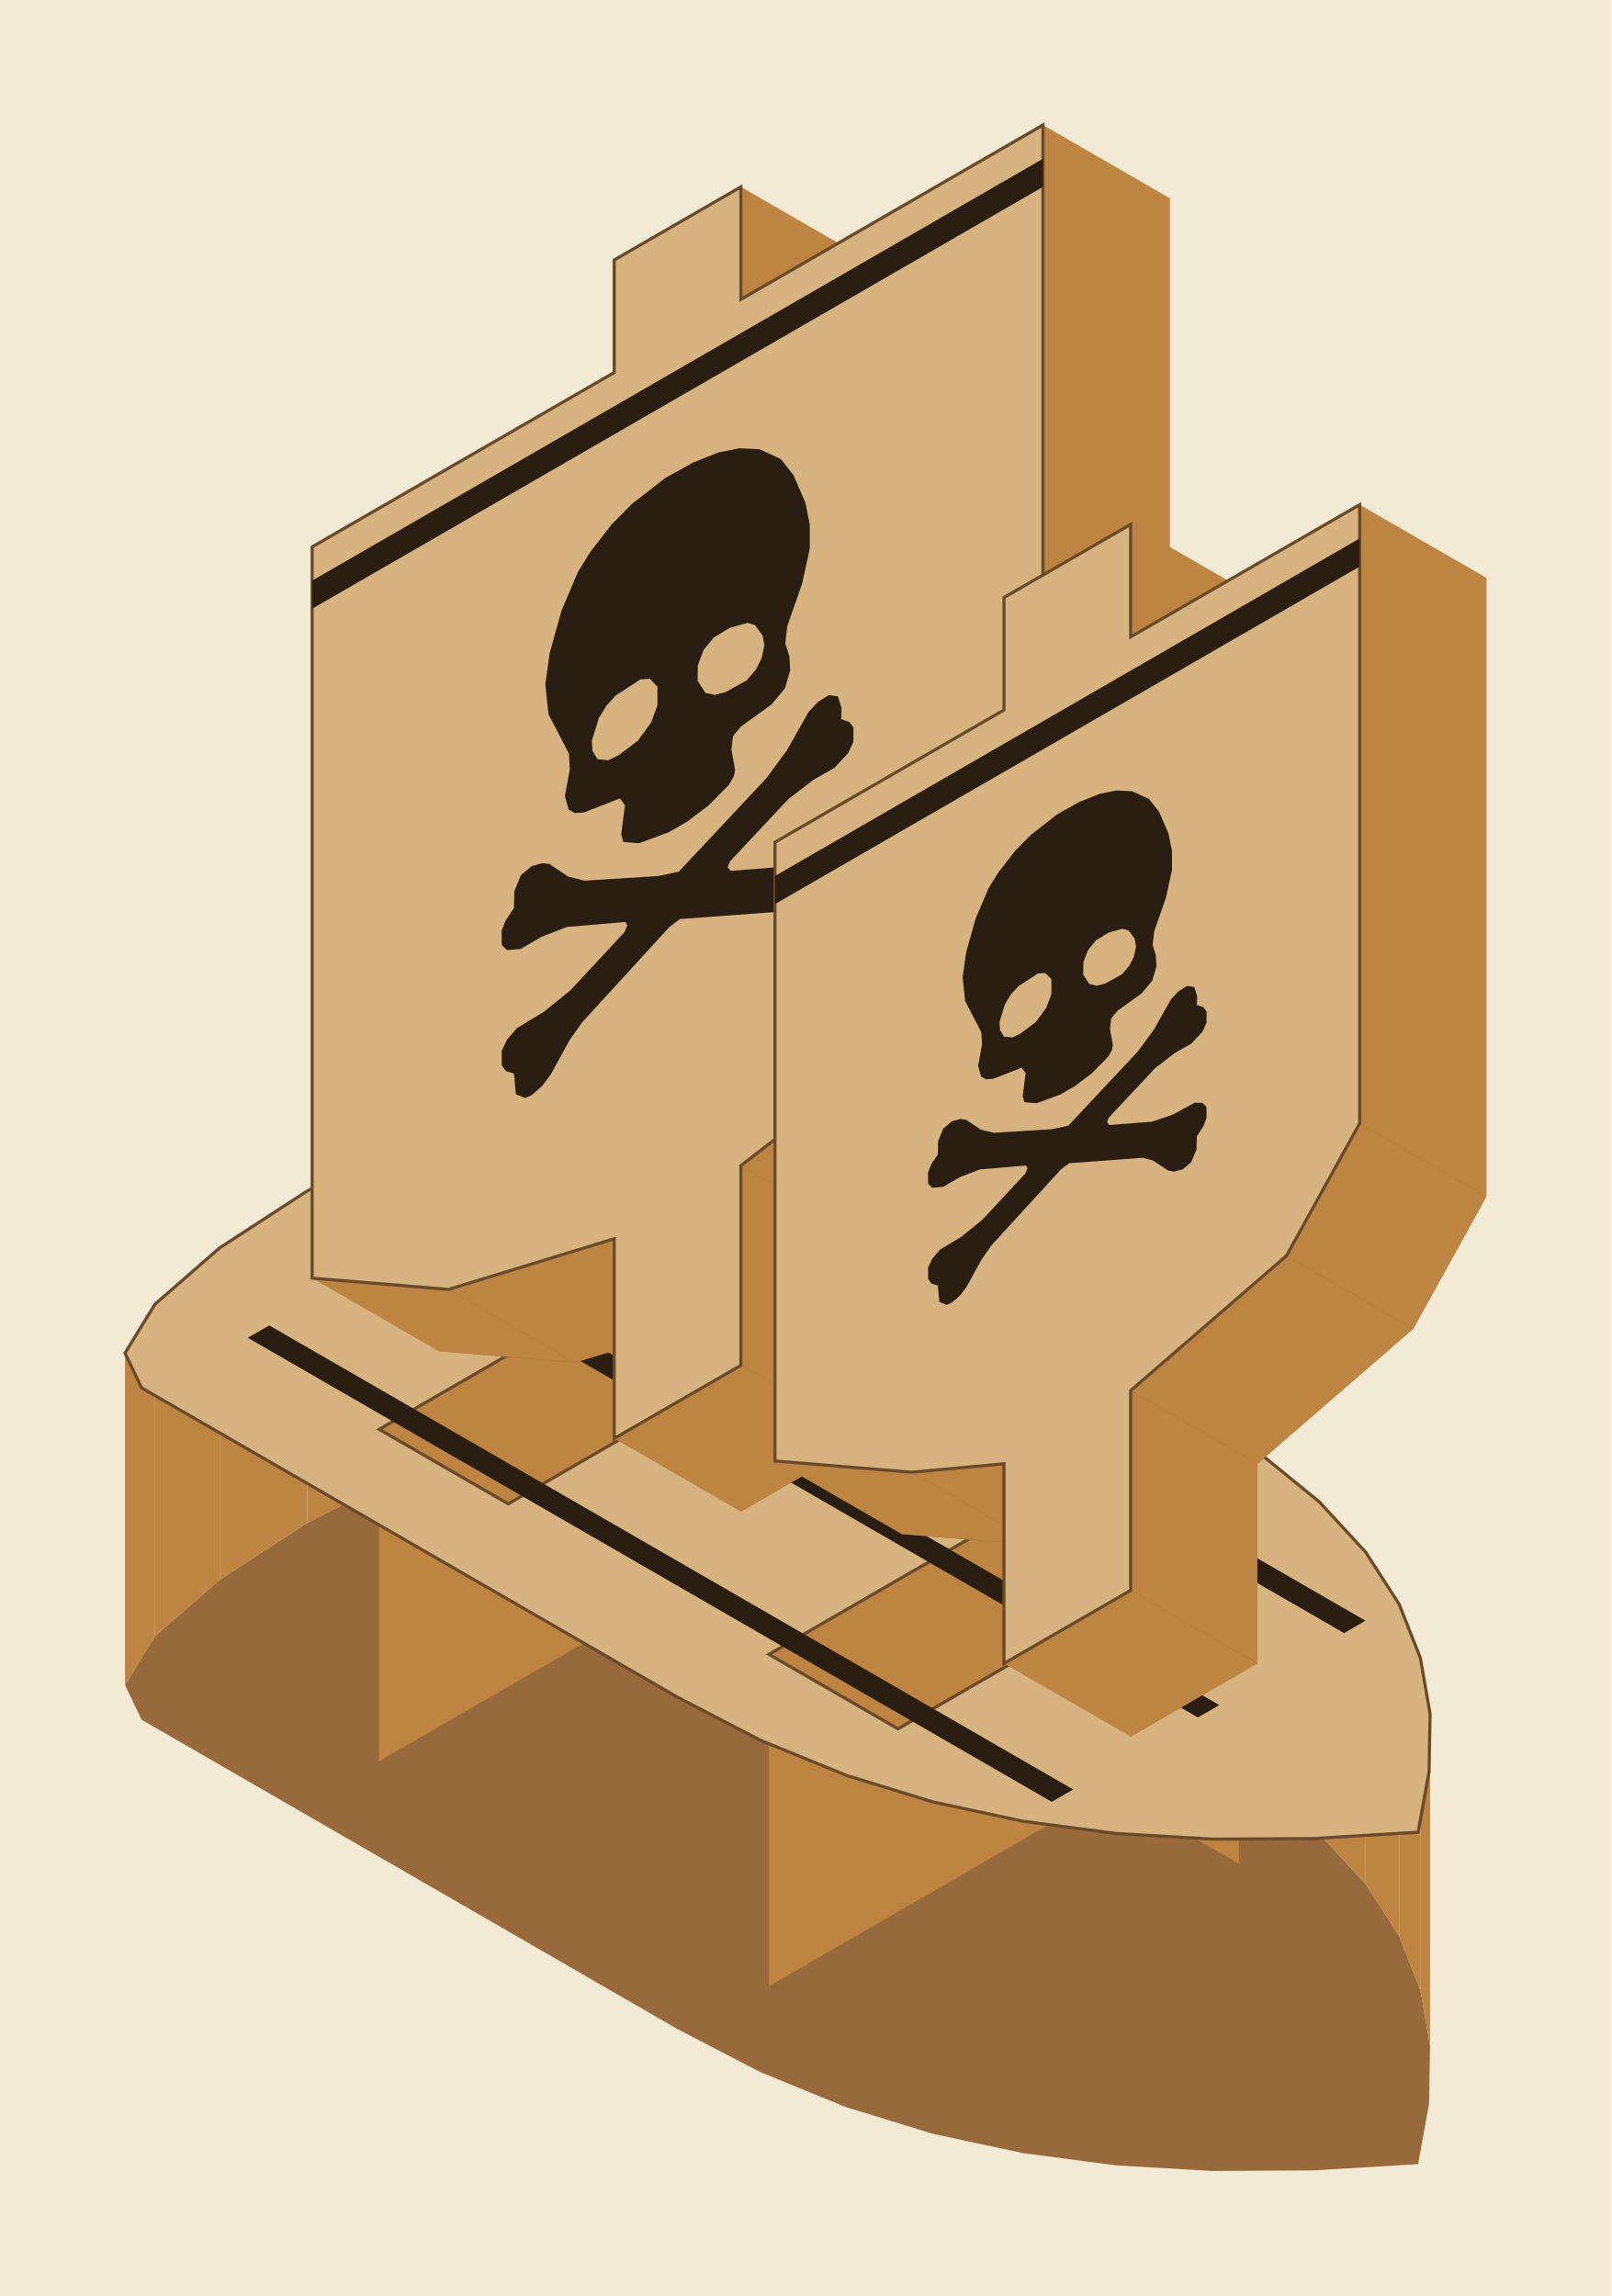
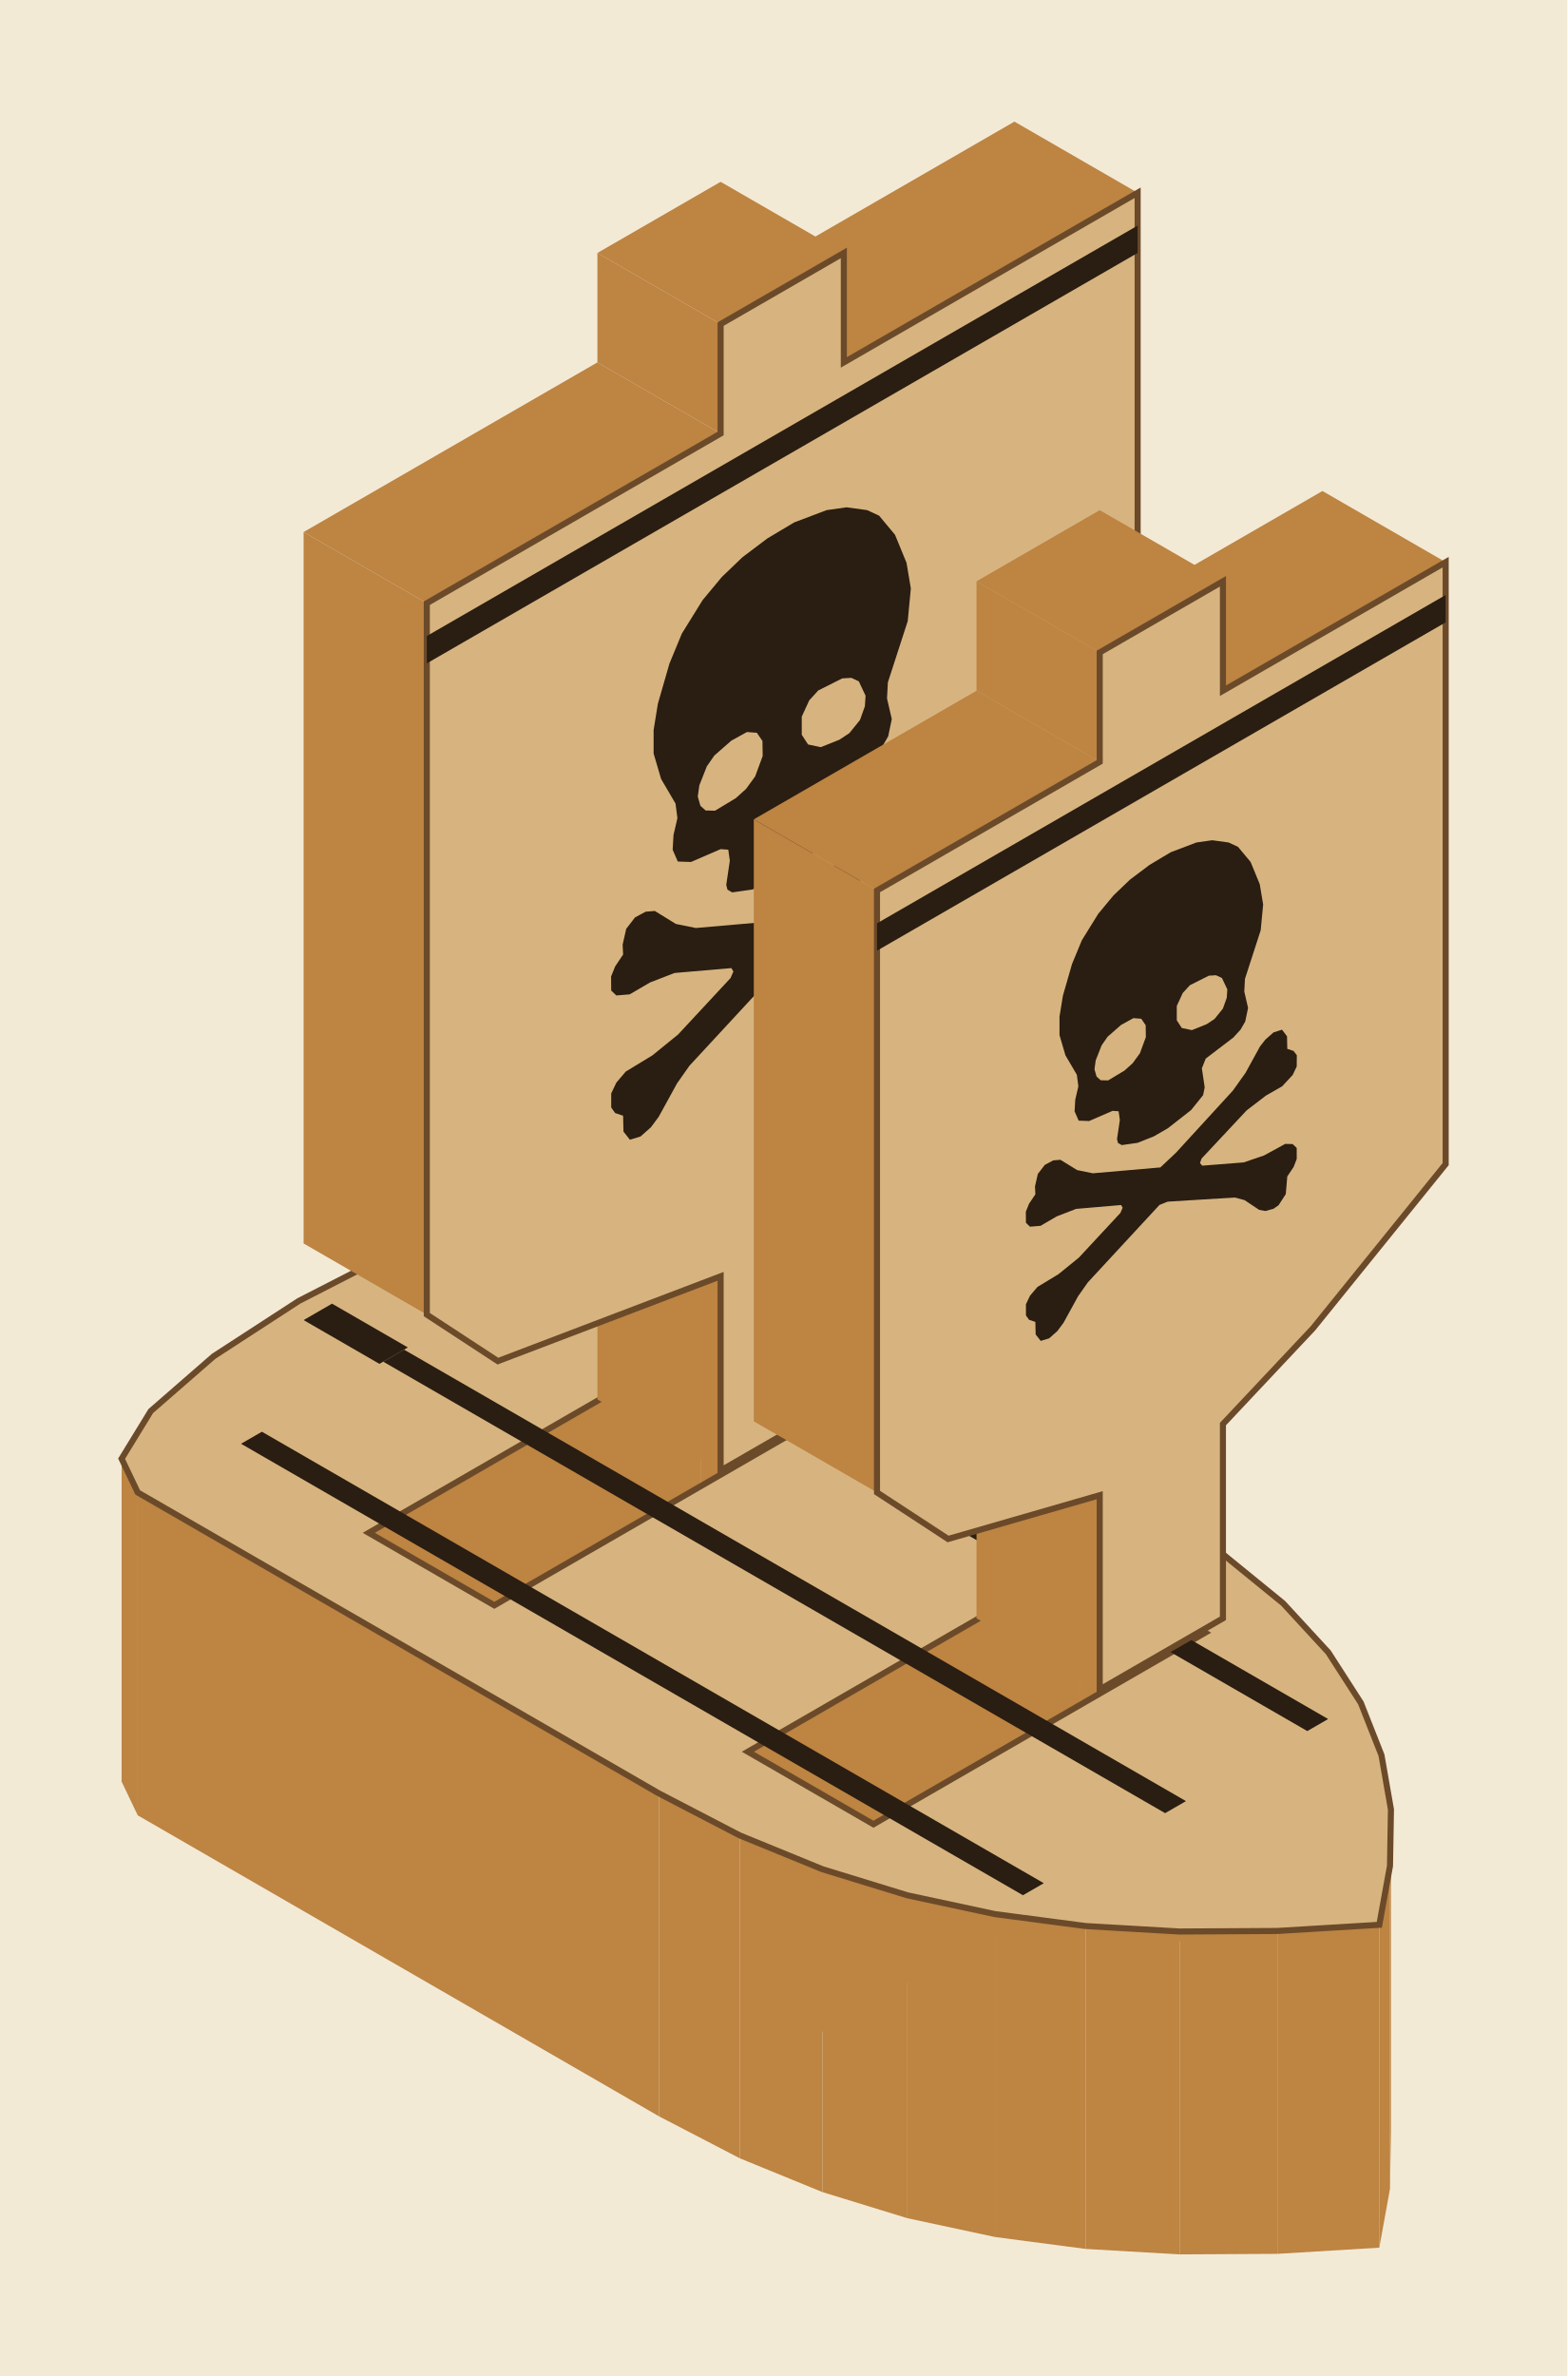
- <svg xmlns="http://www.w3.org/2000/svg" width="257.776" height="367.355" viewBox="0 0 257.776 367.355">
-   <rect width="257.776" height="367.355" fill="#f3ead6" />
-   <path d="M103.715 228.35L189.451 277.85L201.404 285.521L211.037 293.372L218.47 301.438L223.824 309.755L227.22 318.359L228.778 327.285L228.619 336.57L226.864 346.25L210.098 347.264L194.016 347.355L178.555 346.456L163.653 344.495L149.247 341.404L135.277 337.112L121.679 331.551L108.391 324.65L22.655 275.15L20 269.595L24.798 261.763L35.15 252.748L49.155 243.65L64.914 235.564L80.527 229.588L94.094 226.817L103.715 228.35Z" fill="hsl(30,45%,41%)" />
-   <path d="M103.715 175.25L189.451 224.75L189.451 277.85L103.715 228.35Z" fill="hsl(32,48%,50%)" />
-   <path d="M189.451 224.75L201.404 232.421L201.404 285.521L189.451 277.85Z" fill="hsl(32,48%,50%)" />
-   <path d="M201.404 232.421L211.037 240.272L211.037 293.372L201.404 285.521Z" fill="hsl(32,48%,50%)" />
-   <path d="M211.037 240.272L218.47 248.338L218.47 301.438L211.037 293.372Z" fill="hsl(32,48%,50%)" />
-   <path d="M218.47 248.338L223.824 256.655L223.824 309.755L218.47 301.438Z" fill="hsl(32,48%,50%)" />
-   <path d="M223.824 256.655L227.22 265.259L227.22 318.359L223.824 309.755Z" fill="hsl(32,48%,50%)" />
-   <path d="M227.22 265.259L228.778 274.185L228.778 327.285L227.22 318.359Z" fill="hsl(32,48%,50%)" />
-   <path d="M20 216.495L24.798 208.663L24.798 261.763L20 269.595Z" fill="hsl(32,48%,50%)" />
-   <path d="M24.798 208.663L35.15 199.648L35.15 252.748L24.798 261.763Z" fill="hsl(32,48%,50%)" />
-   <path d="M35.15 199.648L49.155 190.55L49.155 243.65L35.15 252.748Z" fill="hsl(32,48%,50%)" />
-   <path d="M49.155 190.55L64.914 182.464L64.914 235.564L49.155 243.65Z" fill="hsl(32,48%,50%)" />
-   <path d="M64.914 182.464L80.527 176.487L80.527 229.588L64.914 235.564Z" fill="hsl(32,48%,50%)" />
-   <path d="M80.527 176.487L94.094 173.717L94.094 226.817L80.527 229.588Z" fill="hsl(32,48%,50%)" />
-   <path d="M94.094 173.717L103.715 175.25L103.715 228.35L94.094 226.817Z" fill="hsl(32,48%,50%)" />
-   <path d="M115.211 197.188L135.866 209.112L135.866 262.213L115.211 250.288Z" fill="hsl(32,48%,50%)" />
-   <path d="M60.652 228.688L115.211 197.188L115.211 250.288L60.652 281.787Z" fill="hsl(32,48%,50%)" />
-   <path d="M177.565 233.188L198.22 245.112L198.22 298.213L177.565 286.287Z" fill="hsl(32,48%,50%)" />
-   <path d="M123.006 264.688L177.565 233.188L177.565 286.287L123.006 317.787Z" fill="hsl(32,48%,50%)" />
-   <path d="M103.715 175.25L189.451 224.75L201.404 232.421L211.037 240.272L218.47 248.338L223.824 256.655L227.22 265.259L228.778 274.185L228.619 283.47L226.864 293.15L210.098 294.164L194.016 294.255L178.555 293.356L163.653 291.395L149.247 288.304L135.277 284.012L121.679 278.451L108.391 271.55L22.655 222.05L20 216.495L24.798 208.663L35.15 199.648L49.155 190.55L64.914 182.464L80.527 176.487L94.094 173.717L103.715 175.25ZM115.211 197.188L135.866 209.112L81.306 240.612L60.652 228.688ZM177.565 233.188L198.22 245.112L143.66 276.613L123.006 264.688Z" fill="hsl(36,52%,67%)" fill-rule="evenodd" stroke="#6b4a2a" stroke-width="0.5" />
-   <path d="M89.841 185.06L218.446 259.31L215.016 261.29L86.412 187.04Z" fill="#2a1d12" fill-rule="nonzero" />
-   <path d="M66.458 198.56L195.063 272.81L191.634 274.79L63.029 200.54Z" fill="#2a1d12" fill-rule="nonzero" />
-   <path d="M43.076 212.06L171.681 286.31L168.251 288.29L39.646 214.04Z" fill="#2a1d12" fill-rule="nonzero" />
-   <path d="M54.611 191L67.082 198.2L62.405 200.9L49.935 193.7Z" fill="#2a1d12" fill-rule="nonzero" />
-   <path d="M138.789 41.6L118.524 53.3L118.524 71.3L70.2 99.2L70.2 216.2L92.024 218L118.524 209.9L118.524 241.85L138.789 230.15L138.789 198.2L175.422 169.85L187.113 148.7L187.113 31.7L138.789 59.6Z" fill="hsl(30,45%,41%)" />
-   <path d="M49.935 204.5L71.759 206.3L92.024 218L70.2 216.2Z" fill="hsl(32,48%,50%)" />
-   <path d="M71.759 206.3L98.259 198.2L118.524 209.9L92.024 218Z" fill="hsl(32,48%,50%)" />
-   <path d="M98.259 230.15L118.524 218.45L138.789 230.15L118.524 241.85Z" fill="hsl(32,48%,50%)" />
-   <path d="M118.524 218.45L118.524 186.5L138.789 198.2L138.789 230.15Z" fill="hsl(32,48%,50%)" />
-   <path d="M118.524 186.5L155.157 158.15L175.422 169.85L138.789 198.2Z" fill="hsl(32,48%,50%)" />
-   <path d="M155.157 158.15L166.848 137L187.113 148.7L175.422 169.85Z" fill="hsl(32,48%,50%)" />
-   <path d="M166.848 137L166.848 20L187.113 31.7L187.113 148.7Z" fill="hsl(32,48%,50%)" />
-   <path d="M118.524 47.9L118.524 29.9L138.789 41.6L138.789 59.6Z" fill="hsl(32,48%,50%)" />
-   <path d="M118.524 29.9L98.259 41.6L98.259 59.6L49.935 87.5L49.935 204.5L71.759 206.3L98.259 198.2L98.259 230.15L118.524 218.45L118.524 186.5L155.157 158.15L166.848 137L166.848 20L118.524 47.9Z" fill="hsl(36,52%,67%)" fill-rule="evenodd" stroke="#6b4a2a" stroke-width="0.5" />
-   <path d="M166.848 25.4L49.935 92.9L49.935 97.4L166.848 29.9Z" fill="#2a1d12" fill-rule="nonzero" />
-   <path d="M110.859 74.016L106.433 76.481L101.085 80.631L97.814 83.945L94.425 88.321L92.467 91.488L89.842 97.662L87.942 104.482L87.237 109.503L87.746 114.275L91.017 120.597L91.154 123.074L90.371 127.371L90.958 129.52L91.938 130.085L93.427 129.995L99.166 127.744L99.969 128.841L99.381 133.478L99.714 134.71L102.202 134.925L107.02 133.138L109.958 131.442L113.347 128.875L116.618 125.562L117.402 124.204L117.598 123.187L117.01 119.907L117.265 117.792L118.518 116.254L123.396 112.737L125.57 110.147L126.412 107.241L126.275 104.991L125.629 102.944L125.942 100.184L128.312 93.41L129.546 87.79L129.546 83.945L128.841 80.416L126.941 76.017L124.904 73.439L121.496 71.878L118.322 71.72L114.934 72.387ZM116.755 100.444L119.556 99.664L120.79 100.015L122.024 101.722L122.279 103.272L121.848 105.285L120.986 107.049L119.439 108.87L116.031 110.747L114.346 111.177L112.838 110.849L111.604 108.915L111.643 106.404L112.564 103.995L114.189 101.994ZM102.456 108.7L103.945 108.609L105.179 109.865L105.179 112.85L104.141 115.644L102.045 118.505L98.989 120.812L97.344 121.626L95.601 121.479L94.798 120.156L94.68 118.55L95.797 114.897L97.031 112.896L98.519 111.267ZM132.602 111.222L130.858 112.296L129.35 113.913L125.883 120.054L122.612 124.498L108.587 139.471L105.316 140.161L93.524 140.908L90.9 140.252L87.883 138.239L86.786 138.103L85.082 138.567L83.319 140.037L82.281 142.604L82.222 145.284L80.91 147.241L80.244 148.892L80.264 151.21L81.106 152.013L83.3 151.832L86.649 149.876L90.684 148.315L100.028 147.512L100.361 148.066L99.89 149.152L91.272 158.425L87.041 161.863L82.653 164.532L81.106 166.353L80.264 168.128L80.264 170.435L80.91 171.351L82.222 171.792L82.536 175.095L84.024 175.683L85.082 175.208L86.786 173.704L88.079 171.962L91.096 166.466L93.133 163.571L107.079 148.326L108.783 147.048L123.65 145.951L125.687 146.494L128.704 148.507L129.997 148.756L131.701 148.292L133.444 146.811L134.502 144.255L134.56 141.575L135.873 139.618L136.519 137.956L136.519 135.649L135.677 134.846L134.13 134.812L129.742 137.21L125.511 138.657L116.892 139.336L116.422 138.793L116.755 137.854L126.099 127.869L130.134 124.77L133.483 122.859L135.677 120.506L136.519 118.731L136.539 116.39L135.873 115.508L134.56 115.067L134.639 113.348L134.051 111.425Z" fill="#2a1d12" fill-rule="nonzero" />
-   <path d="M201.143 95.6L180.878 107.3L180.878 125.3L144.245 146.45L144.245 245.45L166.069 247.25L180.878 245.9L180.878 277.85L201.143 266.15L201.143 234.2L226.084 212.6L237.776 191.45L237.776 92.45L201.143 113.6Z" fill="hsl(30,45%,41%)" />
-   <path d="M123.98 233.75L145.804 235.55L166.069 247.25L144.245 245.45Z" fill="hsl(32,48%,50%)" />
-   <path d="M145.804 235.55L160.613 234.2L180.878 245.9L166.069 247.25Z" fill="hsl(32,48%,50%)" />
-   <path d="M160.613 266.15L180.878 254.45L201.143 266.15L180.878 277.85Z" fill="hsl(32,48%,50%)" />
-   <path d="M180.878 254.45L180.878 222.5L201.143 234.2L201.143 266.15Z" fill="hsl(32,48%,50%)" />
-   <path d="M180.878 222.5L205.819 200.9L226.084 212.6L201.143 234.2Z" fill="hsl(32,48%,50%)" />
-   <path d="M205.819 200.9L217.511 179.75L237.776 191.45L226.084 212.6Z" fill="hsl(32,48%,50%)" />
-   <path d="M217.511 179.75L217.511 80.75L237.776 92.45L237.776 191.45Z" fill="hsl(32,48%,50%)" />
-   <path d="M180.878 101.9L180.878 83.9L201.143 95.6L201.143 113.6Z" fill="hsl(32,48%,50%)" />
-   <path d="M180.878 83.9L160.613 95.6L160.613 113.6L123.98 134.75L123.98 233.75L145.804 235.55L160.613 234.2L160.613 266.15L180.878 254.45L180.878 222.5L205.819 200.9L217.511 179.75L217.511 80.75L180.878 101.9Z" fill="hsl(36,52%,67%)" fill-rule="evenodd" stroke="#6b4a2a" stroke-width="0.5" />
-   <path d="M217.511 86.15L123.98 140.15L123.98 144.65L217.511 90.65Z" fill="#2a1d12" fill-rule="nonzero" />
-   <path d="M172.699 128.294L169.195 130.245L164.961 133.531L162.372 136.154L159.689 139.619L158.138 142.126L156.06 147.014L154.556 152.413L153.998 156.388L154.401 160.166L156.991 165.17L157.099 167.131L156.479 170.533L156.944 172.234L157.72 172.682L158.898 172.61L163.442 170.829L164.077 171.697L163.612 175.368L163.876 176.344L165.845 176.514L169.66 175.099L171.986 173.756L174.668 171.724L177.258 169.101L177.878 168.026L178.033 167.221L177.568 164.624L177.77 162.95L178.762 161.733L182.623 158.948L184.345 156.898L185.012 154.597L184.903 152.815L184.391 151.195L184.639 149.011L186.516 143.648L187.493 139.198L187.493 136.154L186.934 133.361L185.43 129.878L183.818 127.837L181.119 126.601L178.607 126.476L175.925 127.004ZM177.367 149.216L179.584 148.599L180.561 148.876L181.538 150.228L181.74 151.455L181.398 153.048L180.716 154.445L179.491 155.886L176.793 157.373L175.459 157.713L174.265 157.453L173.288 155.922L173.319 153.935L174.048 152.028L175.335 150.443ZM166.047 155.752L167.225 155.68L168.202 156.674L168.202 159.038L167.38 161.249L165.721 163.514L163.302 165.341L161.999 165.985L160.619 165.869L159.984 164.821L159.89 163.55L160.774 160.658L161.751 159.074L162.93 157.784ZM189.912 157.749L188.532 158.599L187.338 159.879L184.593 164.741L182.003 168.259L170.9 180.113L168.311 180.659L158.976 181.25L156.898 180.731L154.51 179.137L153.641 179.03L152.292 179.397L150.896 180.56L150.075 182.593L150.028 184.715L148.989 186.263L148.462 187.571L148.477 189.406L149.144 190.042L150.881 189.898L153.533 188.349L156.727 187.114L164.124 186.478L164.387 186.917L164.015 187.776L157.192 195.118L153.843 197.84L150.369 199.952L149.144 201.394L148.477 202.799L148.477 204.626L148.989 205.351L150.028 205.7L150.276 208.314L151.455 208.78L152.292 208.404L153.641 207.213L154.665 205.834L157.053 201.483L158.665 199.191L169.706 187.123L171.055 186.111L182.825 185.243L184.438 185.673L186.826 187.266L187.849 187.463L189.198 187.096L190.579 185.923L191.416 183.9L191.462 181.778L192.501 180.229L193.013 178.913L193.013 177.087L192.346 176.451L191.121 176.424L187.648 178.322L184.298 179.468L177.475 180.005L177.103 179.576L177.367 178.833L184.763 170.927L187.958 168.474L190.61 166.961L192.346 165.099L193.013 163.693L193.029 161.84L192.501 161.142L191.462 160.793L191.524 159.432L191.059 157.91Z" fill="#2a1d12" fill-rule="nonzero" />
+ <svg xmlns="http://www.w3.org/2000/svg" width="257.776" height="390.755" viewBox="0 0 257.776 390.755">
+   <rect width="257.776" height="390.755" fill="#f3ead6" />
+   <path d="M20 239.895L22.655 245.45L22.655 298.55L20 292.995Z" fill="hsl(32,48%,50%)" />
+   <path d="M22.655 245.45L108.391 294.95L108.391 348.05L22.655 298.55Z" fill="hsl(32,48%,50%)" />
+   <path d="M108.391 294.95L121.679 301.851L121.679 354.951L108.391 348.05Z" fill="hsl(32,48%,50%)" />
+   <path d="M121.679 301.851L135.277 307.412L135.277 360.512L121.679 354.951Z" fill="hsl(32,48%,50%)" />
+   <path d="M135.277 307.412L149.247 311.704L149.247 364.804L135.277 360.512Z" fill="hsl(32,48%,50%)" />
+   <path d="M149.247 311.704L163.653 314.795L163.653 367.895L149.247 364.804Z" fill="hsl(32,48%,50%)" />
+   <path d="M163.653 314.795L178.555 316.756L178.555 369.856L163.653 367.895Z" fill="hsl(32,48%,50%)" />
+   <path d="M178.555 316.756L194.016 317.655L194.016 370.755L178.555 369.856Z" fill="hsl(32,48%,50%)" />
+   <path d="M194.016 317.655L210.098 317.564L210.098 370.664L194.016 370.755Z" fill="hsl(32,48%,50%)" />
+   <path d="M210.098 317.564L226.864 316.55L226.864 369.65L210.098 370.664Z" fill="hsl(32,48%,50%)" />
+   <path d="M226.864 316.55L228.619 306.87L228.619 359.97L226.864 369.65Z" fill="hsl(32,48%,50%)" />
+   <path d="M228.619 306.87L228.778 297.585L228.778 350.685L228.619 359.97Z" fill="hsl(32,48%,50%)" />
+   <path d="M115.211 220.587L135.866 232.513L135.866 285.612L115.211 273.688Z" fill="hsl(32,48%,50%)" />
+   <path d="M60.652 252.087L115.211 220.587L115.211 273.688L60.652 305.188Z" fill="hsl(32,48%,50%)" />
+   <path d="M177.565 256.587L198.22 268.513L198.22 321.612L177.565 309.688Z" fill="hsl(32,48%,50%)" />
+   <path d="M123.006 288.088L177.565 256.587L177.565 309.688L123.006 341.188Z" fill="hsl(32,48%,50%)" />
+   <path d="M103.715 198.65L94.094 197.117L80.527 199.888L64.914 205.864L49.155 213.95L35.15 223.048L24.798 232.062L20 239.895L22.655 245.45L108.391 294.95L121.679 301.851L135.277 307.412L149.247 311.704L163.653 314.795L178.555 316.756L194.016 317.655L210.098 317.564L226.864 316.55L228.619 306.87L228.778 297.585L227.22 288.659L223.824 280.055L218.47 271.738L211.037 263.672L201.404 255.821L189.451 248.15L103.715 198.65ZM115.211 220.587L135.866 232.513L81.306 264.013L60.652 252.087ZM177.565 256.587L198.22 268.513L143.66 300.013L123.006 288.088Z" fill="hsl(36,52%,67%)" fill-rule="evenodd" stroke="#6b4a2a" stroke-width="1" />
+   <path d="M89.841 208.46L218.446 282.71L215.016 284.69L86.412 210.44Z" fill="#2a1d12" fill-rule="nonzero" />
+   <path d="M66.458 221.96L195.063 296.21L191.634 298.19L63.029 223.94Z" fill="#2a1d12" fill-rule="nonzero" />
+   <path d="M43.076 235.46L171.681 309.71L168.251 311.69L39.646 237.44Z" fill="#2a1d12" fill-rule="nonzero" />
+   <path d="M54.611 214.4L67.082 221.6L62.405 224.3L49.935 217.1Z" fill="#2a1d12" fill-rule="nonzero" />
+   <path d="M118.524 71.3L70.2 99.2L49.935 87.5L98.259 59.6Z" fill="hsl(32,48%,50%)" />
+   <path d="M70.2 99.2L70.2 216.2L49.935 204.5L49.935 87.5Z" fill="hsl(32,48%,50%)" />
+   <path d="M118.524 209.9L118.524 241.85L98.259 230.15L98.259 198.2Z" fill="hsl(32,48%,50%)" />
+   <path d="M187.113 31.7L138.789 59.6L118.524 47.9L166.848 20Z" fill="hsl(32,48%,50%)" />
+   <path d="M138.789 41.6L118.524 53.3L98.259 41.6L118.524 29.9Z" fill="hsl(32,48%,50%)" />
+   <path d="M118.524 53.3L118.524 71.3L98.259 59.6L98.259 41.6Z" fill="hsl(32,48%,50%)" />
+   <path d="M118.524 71.3L70.2 99.2L70.2 216.2L81.891 223.85L118.524 209.9L118.524 241.85L138.789 230.15L138.789 198.2L165.289 175.7L187.113 148.7L187.113 31.7L138.789 59.6L138.789 41.6L118.524 53.3Z" fill="hsl(36,52%,67%)" fill-rule="evenodd" stroke="#6b4a2a" stroke-width="1" />
+   <path d="M70.2 104.6L187.113 37.1L187.113 41.6L70.2 109.1Z" fill="#2a1d12" fill-rule="nonzero" />
+   <path d="M126.188 88.565L130.615 85.919L135.963 83.895L139.234 83.431L142.622 83.895L144.581 84.8L147.206 87.943L149.106 92.569L149.811 96.776L149.302 102.136L146.031 112.235L145.893 114.87L146.677 118.263L146.089 121.09L145.11 122.786L143.621 124.415L137.882 128.791L137.079 130.815L137.667 134.774L137.334 136.391L134.846 139.478L130.028 143.255L127.089 144.952L123.701 146.297L120.43 146.761L119.646 146.309L119.45 145.517L120.038 141.559L119.783 139.738L118.53 139.648L113.652 141.762L111.478 141.683L110.636 139.749L110.773 137.341L111.419 134.547L111.106 132.15L108.736 128.113L107.502 123.917L107.502 120.072L108.207 115.729L110.107 109.136L112.144 104.206L115.552 98.709L118.726 94.887L122.114 91.641ZM120.293 121.802L117.491 124.256L116.257 126.032L115.023 129.164L114.769 131.008L115.2 132.523L116.062 133.292L117.609 133.326L121.017 131.268L122.702 129.752L124.21 127.683L125.444 124.324L125.405 121.859L124.484 120.513L122.858 120.389ZM134.591 113.547L133.103 115.175L131.869 117.855L131.869 120.841L132.907 122.436L135.003 122.877L138.058 121.655L139.704 120.57L141.447 118.41L142.25 116.159L142.368 114.418L141.251 112.054L140.017 111.477L138.529 111.568ZM104.446 150.877L106.189 149.939L107.698 149.814L111.165 151.952L114.436 152.619L128.461 151.398L131.732 148.31L143.523 135.441L146.148 131.754L149.165 126.258L150.262 124.856L151.966 123.352L153.729 122.786L154.767 124.155L154.825 126.767L156.138 127.208L156.804 128.09L156.784 130.431L155.942 132.206L153.748 134.559L150.399 136.47L146.364 139.569L137.02 149.554L136.687 150.493L137.157 151.036L145.776 150.357L150.007 148.91L154.395 146.512L155.942 146.546L156.784 147.349L156.784 149.656L156.138 151.318L154.825 153.275L154.512 156.939L153.023 159.246L151.966 159.992L150.262 160.456L148.969 160.207L145.952 158.194L143.915 157.651L129.969 158.511L128.265 159.201L113.398 175.271L111.361 178.166L108.344 183.662L107.051 185.404L105.347 186.908L103.604 187.439L102.546 186.105L102.487 183.492L101.175 183.051L100.529 182.135L100.529 179.828L101.371 178.053L102.918 176.232L107.306 173.563L111.537 170.125L120.155 160.852L120.626 159.766L120.293 159.212L110.949 160.015L106.914 161.576L103.565 163.532L101.371 163.713L100.529 162.91L100.509 160.592L101.175 158.941L102.487 156.984L102.409 155.356L102.997 152.755Z" fill="#2a1d12" fill-rule="nonzero" />
+   <path d="M180.878 125.3L144.245 146.45L123.98 134.75L160.613 113.6Z" fill="hsl(32,48%,50%)" />
+   <path d="M144.245 146.45L144.245 245.45L123.98 233.75L123.98 134.75Z" fill="hsl(32,48%,50%)" />
+   <path d="M180.878 245.9L180.878 277.85L160.613 266.15L160.613 234.2Z" fill="hsl(32,48%,50%)" />
+   <path d="M237.776 92.45L201.143 113.6L180.878 101.9L217.511 80.75Z" fill="hsl(32,48%,50%)" />
+   <path d="M201.143 95.6L180.878 107.3L160.613 95.6L180.878 83.9Z" fill="hsl(32,48%,50%)" />
+   <path d="M180.878 107.3L180.878 125.3L160.613 113.6L160.613 95.6Z" fill="hsl(32,48%,50%)" />
+   <path d="M180.878 125.3L144.245 146.45L144.245 245.45L155.936 253.1L180.878 245.9L180.878 277.85L201.143 266.15L201.143 234.2L215.952 218.45L237.776 191.45L237.776 92.45L201.143 113.6L201.143 95.6L180.878 107.3Z" fill="hsl(36,52%,67%)" fill-rule="evenodd" stroke="#6b4a2a" stroke-width="1" />
+   <path d="M144.245 151.85L237.776 97.85L237.776 102.35L144.245 156.35Z" fill="#2a1d12" fill-rule="nonzero" />
+   <path d="M189.056 142.25L192.561 140.155L196.794 138.552L199.384 138.185L202.067 138.552L203.617 139.268L205.695 141.757L207.199 145.419L207.758 148.749L207.354 152.993L204.765 160.988L204.656 163.074L205.277 165.76L204.811 167.998L204.036 169.341L202.857 170.63L198.314 174.095L197.678 175.698L198.143 178.831L197.88 180.111L195.91 182.556L192.096 185.546L189.77 186.889L187.087 187.954L184.497 188.321L183.877 187.963L183.722 187.336L184.187 184.203L183.986 182.761L182.993 182.69L179.132 184.364L177.411 184.301L176.744 182.77L176.853 180.863L177.364 178.652L177.116 176.754L175.24 173.558L174.263 170.236L174.263 167.192L174.821 163.755L176.325 158.535L177.938 154.632L180.636 150.28L183.148 147.254L185.831 144.685ZM184.389 168.562L182.171 170.505L181.194 171.911L180.217 174.391L180.016 175.85L180.357 177.05L181.039 177.658L182.264 177.685L184.963 176.056L186.296 174.856L187.49 173.218L188.467 170.559L188.436 168.607L187.707 167.542L186.42 167.443ZM195.709 162.027L194.53 163.316L193.553 165.438L193.553 167.801L194.375 169.064L196.034 169.413L198.454 168.446L199.756 167.586L201.136 165.876L201.772 164.095L201.865 162.716L200.981 160.845L200.004 160.388L198.826 160.46ZM171.844 191.58L173.224 190.837L174.418 190.738L177.163 192.431L179.752 192.959L190.855 191.992L193.445 189.548L202.78 179.359L204.858 176.441L207.246 172.09L208.114 170.979L209.463 169.789L210.859 169.341L211.681 170.424L211.727 172.493L212.766 172.842L213.294 173.54L213.278 175.393L212.611 176.799L210.875 178.661L208.223 180.174L205.028 182.627L197.632 190.533L197.368 191.276L197.74 191.705L204.563 191.168L207.913 190.022L211.386 188.124L212.611 188.151L213.278 188.787L213.278 190.613L212.766 191.929L211.727 193.478L211.479 196.379L210.301 198.205L209.463 198.796L208.114 199.163L207.091 198.966L204.703 197.373L203.09 196.943L192.049 197.623L190.7 198.169L178.93 210.891L177.318 213.183L174.93 217.534L173.906 218.913L172.557 220.104L171.177 220.525L170.34 219.468L170.293 217.4L169.254 217.051L168.742 216.326L168.742 214.499L169.409 213.094L170.634 211.652L174.108 209.54L177.457 206.818L184.28 199.476L184.652 198.617L184.389 198.178L176.992 198.814L173.798 200.049L171.146 201.598L169.409 201.742L168.742 201.106L168.727 199.271L169.254 197.963L170.293 196.415L170.231 195.125L170.696 193.066Z" fill="#2a1d12" fill-rule="nonzero" />
</svg>
